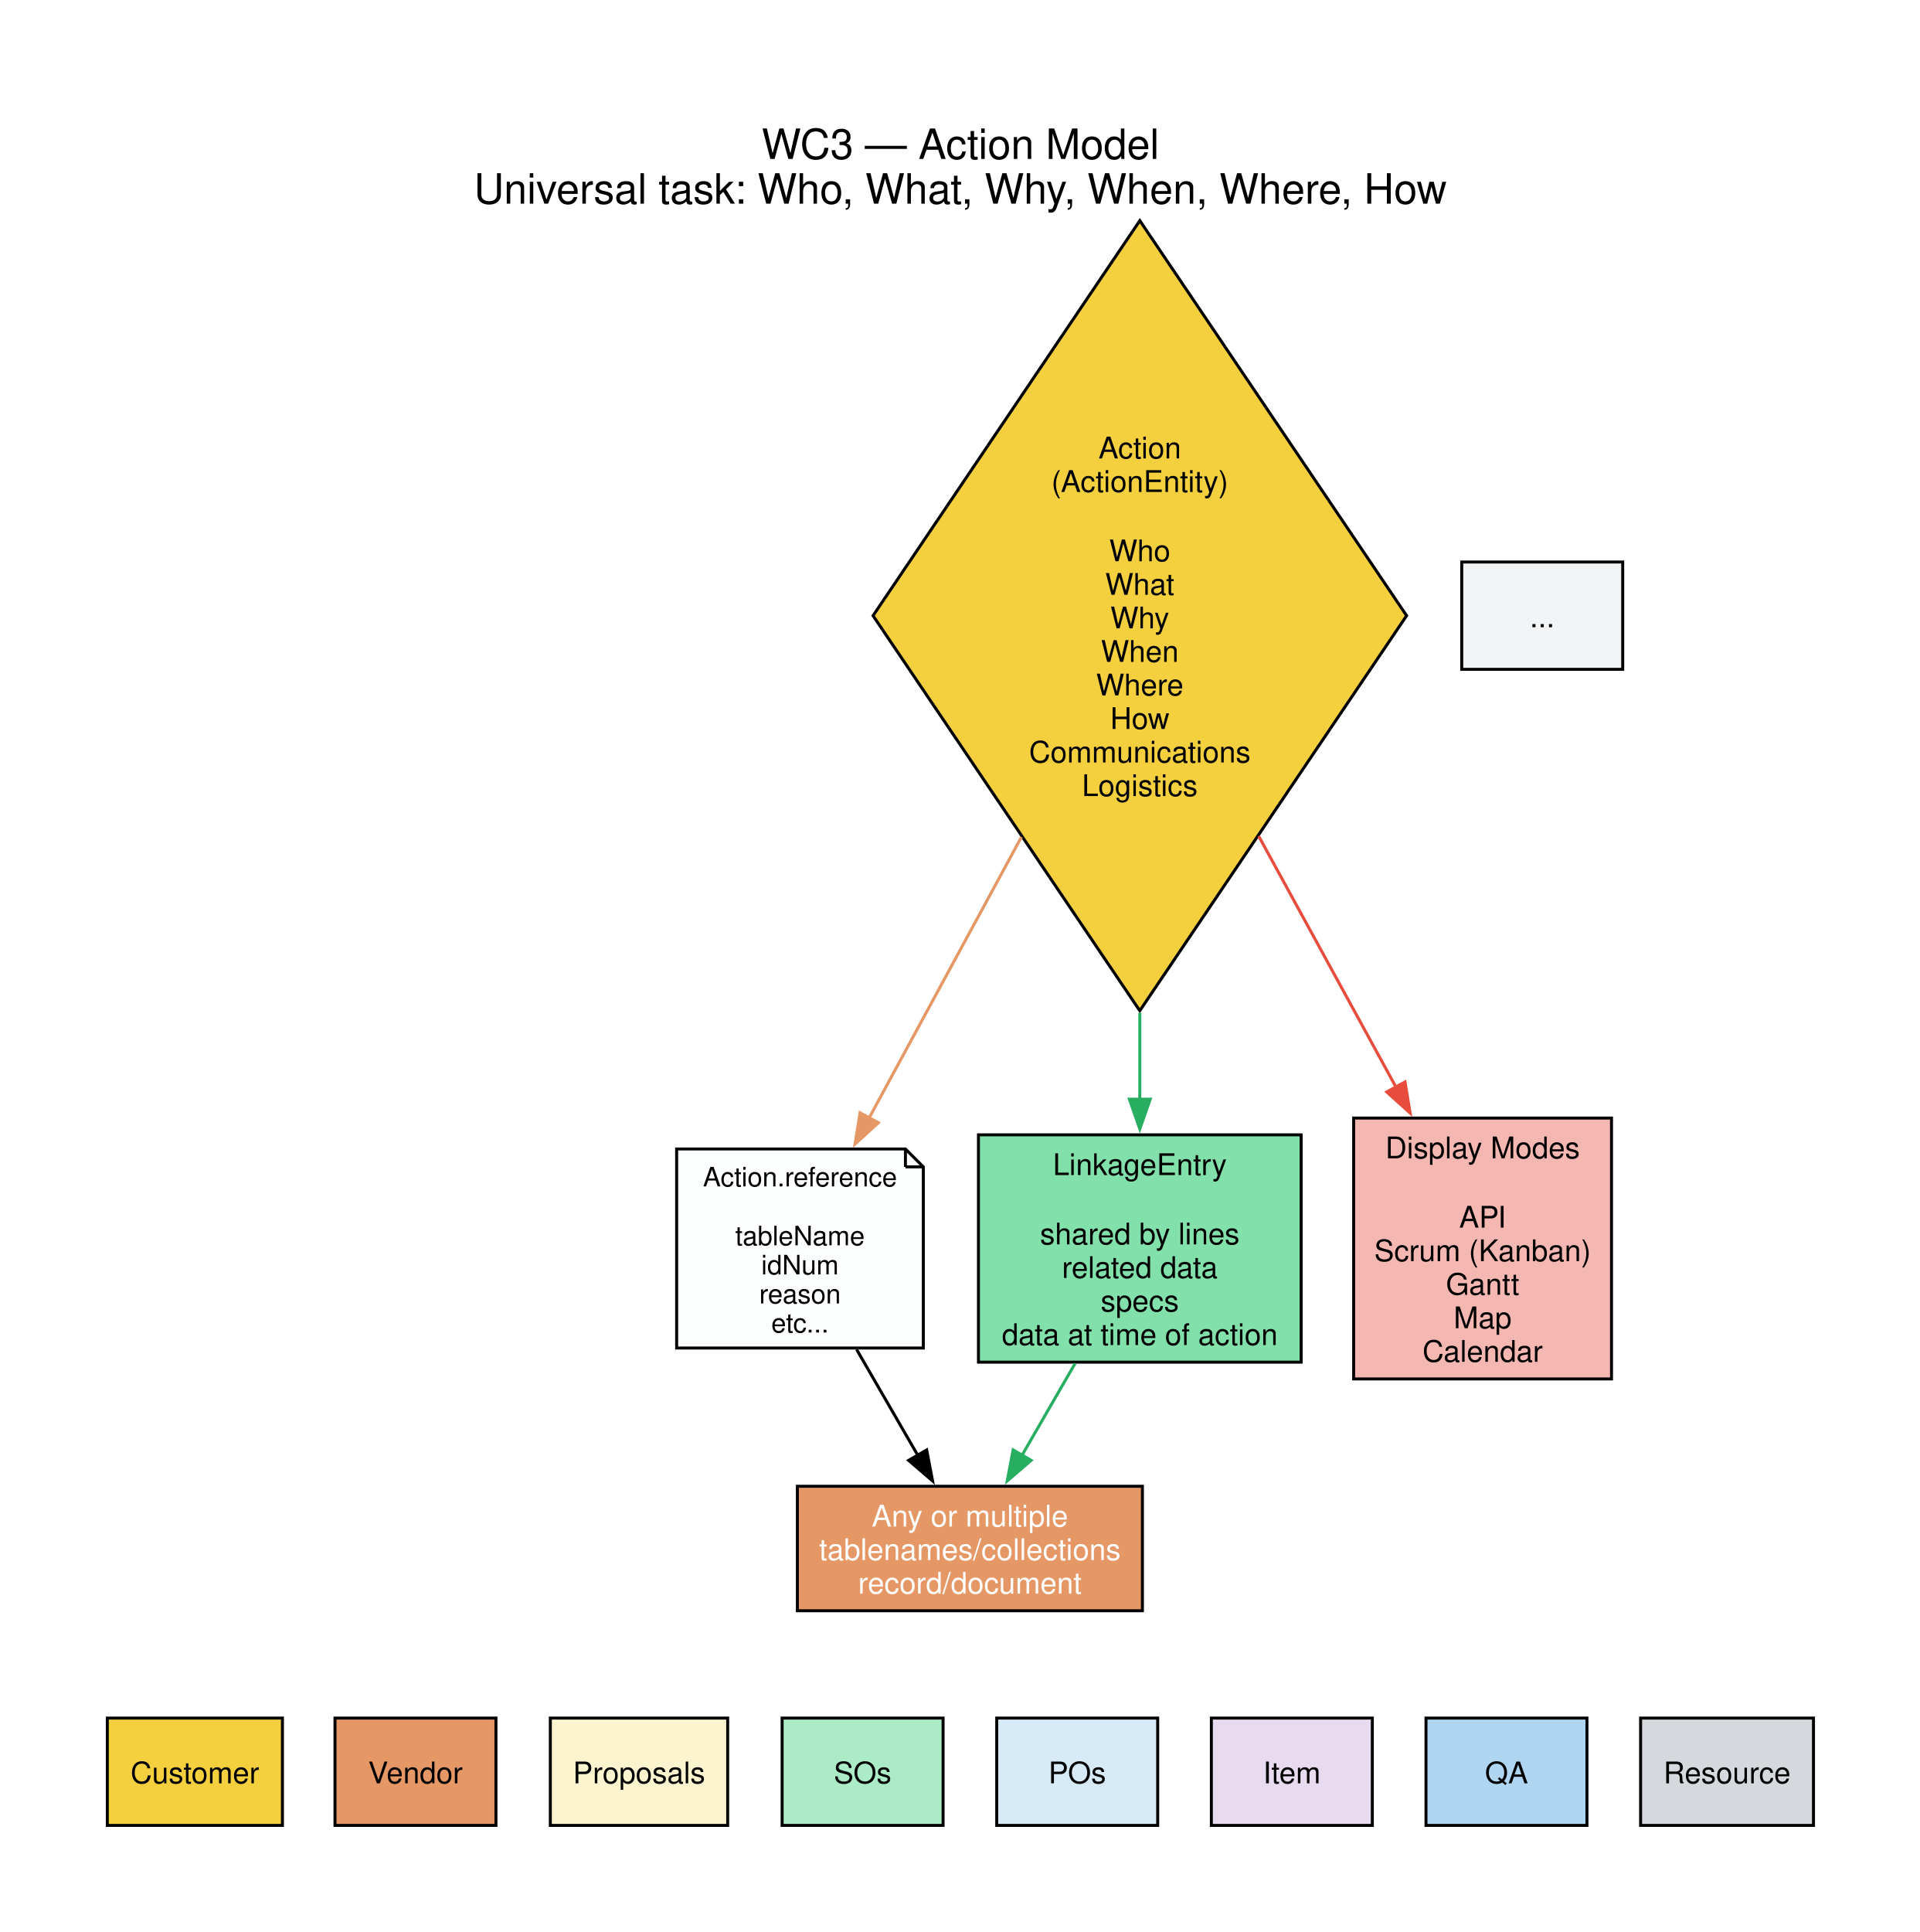
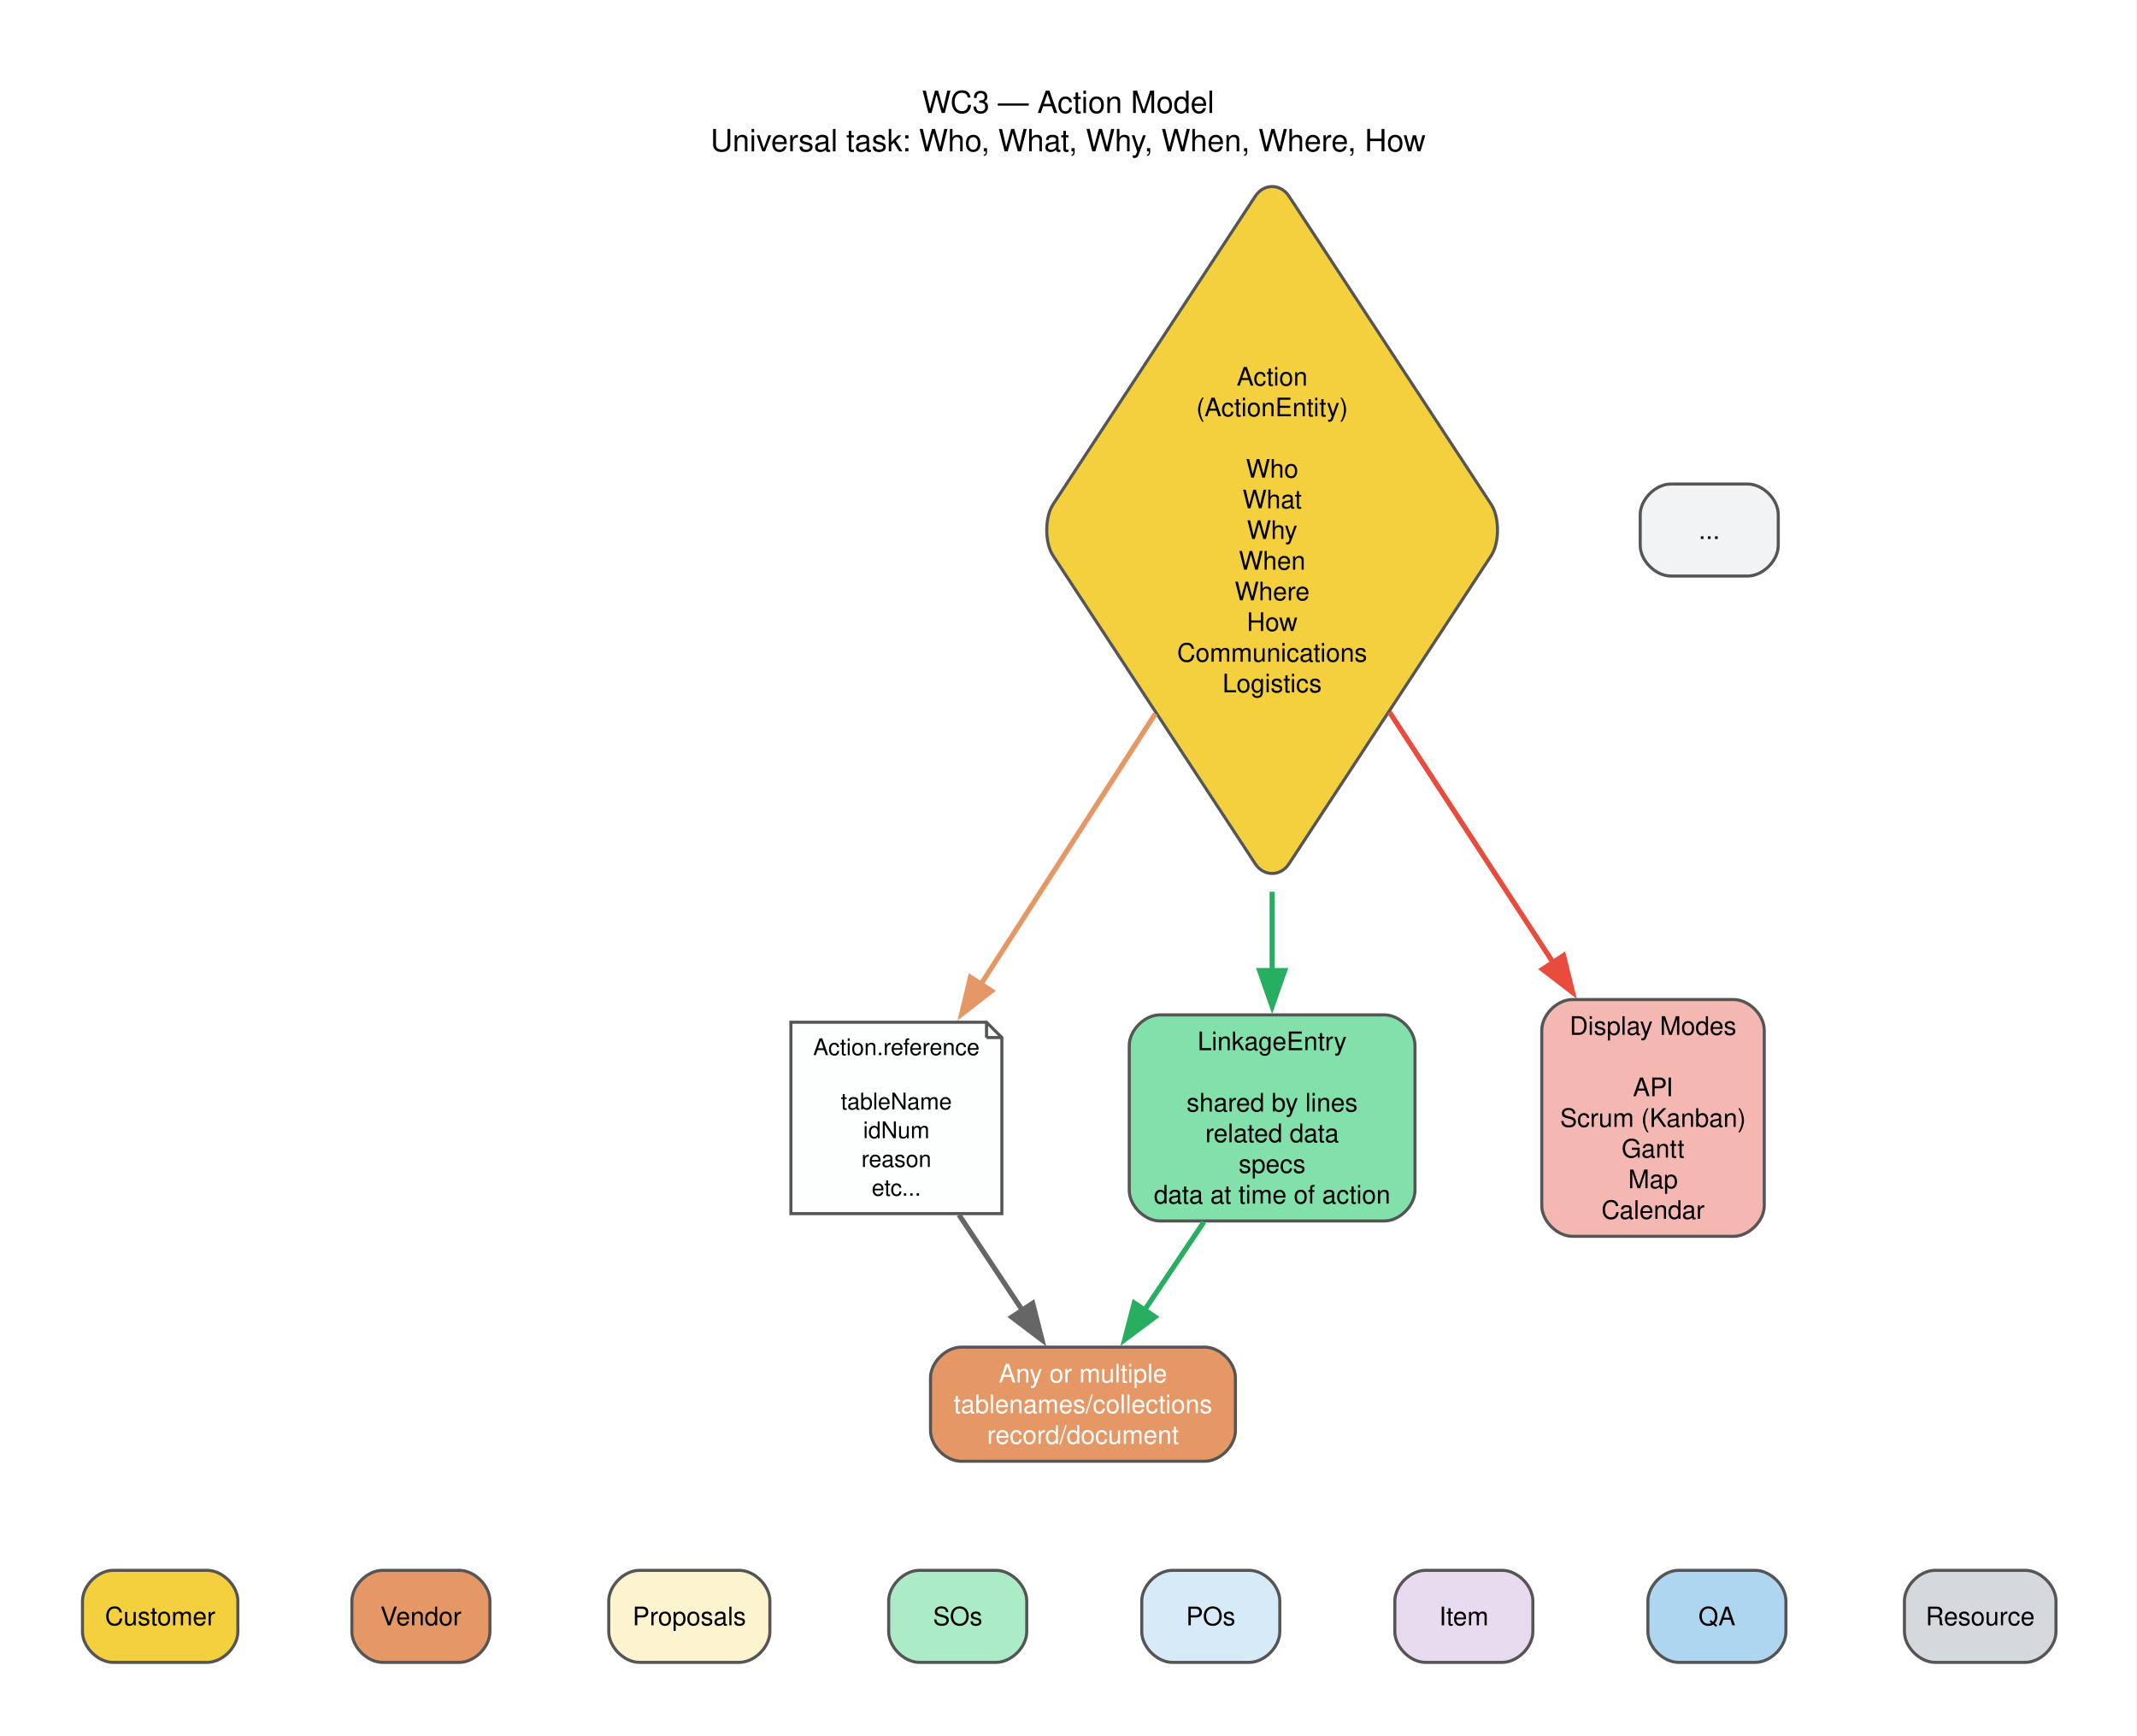
- <svg xmlns="http://www.w3.org/2000/svg" xmlns:xlink="http://www.w3.org/1999/xlink" width="644pt" height="648pt" viewBox="0.00 0.00 644.00 648.00">
-   <g id="graph0" class="graph" transform="scale(1 1) rotate(0) translate(36 612.25)">
-     <polygon fill="white" stroke="none" points="-36,36 -36,-612.25 608.38,-612.25 608.38,36 -36,36" />
-     <text xml:space="preserve" text-anchor="middle" x="286.19" y="-558.95" font-family="Helvetica,sans-Serif" font-size="14.00">WC3 — Action Model</text>
-     <text xml:space="preserve" text-anchor="middle" x="286.19" y="-543.95" font-family="Helvetica,sans-Serif" font-size="14.00">Universal task: Who, What, Why, When, Where, How</text>
+ <svg xmlns="http://www.w3.org/2000/svg" xmlns:xlink="http://www.w3.org/1999/xlink" width="836pt" height="679pt" viewBox="0.00 0.00 836.00 679.00">
+   <g id="graph0" class="graph" transform="scale(1 1) rotate(0) translate(28.8 650.36)">
+     <polygon fill="white" stroke="none" points="-28.8,28.8 -28.8,-650.36 806.88,-650.36 806.88,28.8 -28.8,28.8" />
+     <text xml:space="preserve" text-anchor="middle" x="389.04" y="-606.16" font-family="Helvetica Neue,Helvetica,Arial,sans-serif" font-size="12.00">WC3 — Action Model</text>
+     <text xml:space="preserve" text-anchor="middle" x="389.04" y="-591.16" font-family="Helvetica Neue,Helvetica,Arial,sans-serif" font-size="12.00">Universal task: Who, What, Why, When, Where, How</text>
    <g id="node1" class="node">
-       <polygon fill="#f4d03f" stroke="black" points="346.38,-538.25 256.88,-405.75 346.37,-273.25 435.88,-405.75 346.38,-538.25" />
-       <text xml:space="preserve" text-anchor="middle" x="346.38" y="-458.5" font-family="Helvetica,sans-Serif" font-size="10.00">Action</text>
-       <text xml:space="preserve" text-anchor="middle" x="346.38" y="-447.25" font-family="Helvetica,sans-Serif" font-size="10.00">(ActionEntity)</text>
-       <text xml:space="preserve" text-anchor="middle" x="346.38" y="-424" font-family="Helvetica,sans-Serif" font-size="10.00">Who</text>
-       <text xml:space="preserve" text-anchor="middle" x="346.38" y="-412.75" font-family="Helvetica,sans-Serif" font-size="10.00">What</text>
-       <text xml:space="preserve" text-anchor="middle" x="346.38" y="-401.5" font-family="Helvetica,sans-Serif" font-size="10.00">Why</text>
-       <text xml:space="preserve" text-anchor="middle" x="346.38" y="-390.25" font-family="Helvetica,sans-Serif" font-size="10.00">When</text>
-       <text xml:space="preserve" text-anchor="middle" x="346.38" y="-379" font-family="Helvetica,sans-Serif" font-size="10.00">Where</text>
-       <text xml:space="preserve" text-anchor="middle" x="346.38" y="-367.75" font-family="Helvetica,sans-Serif" font-size="10.00">How</text>
-       <text xml:space="preserve" text-anchor="middle" x="346.38" y="-356.5" font-family="Helvetica,sans-Serif" font-size="10.00">Communications</text>
-       <text xml:space="preserve" text-anchor="middle" x="346.38" y="-345.25" font-family="Helvetica,sans-Serif" font-size="10.00">Logistics</text>
+       <g id="a_node1">
+         <a xlink:href="vscode://file/Users/williamjames/Documents/CommerceExpert/webClerk3/apps/core/models/action.py:10" xlink:title="Universal task — who, what, why, when, where, how. References any record. Tracks communication touches.&#10;Model: apps/core/models/action.py:10&#10;Functions:&#10;  Action._pending_attachments @ apps/core/models/action.py:198 (pre_save captures attachment list)&#10;  Action.post_save (linkage) @ apps/core/models/action.py:230 (creates LinkageEntry group for documents)&#10;  Action.contact_id resolve @ apps/core/models/action.py:285 (auto-resolves contact from assigned_to)" target="_blank">
+           <path fill="#f4d03f" stroke="#555555" stroke-width="1.2" d="M462.28,-573.61C462.28,-573.61 383.16,-453.03 383.16,-453.03 379.87,-448.02 379.87,-437.98 383.16,-432.97 383.16,-432.97 462.28,-312.39 462.28,-312.39 465.57,-307.38 472.15,-307.38 475.44,-312.39 475.44,-312.39 554.56,-432.97 554.56,-432.97 557.85,-437.98 557.85,-448.02 554.56,-453.03 554.56,-453.03 475.44,-573.61 475.44,-573.61 472.15,-578.62 465.57,-578.62 462.28,-573.61" />
+           <text xml:space="preserve" text-anchor="middle" x="468.86" y="-499.5" font-family="Helvetica Neue,Helvetica,Arial,sans-serif" font-size="10.00">Action</text>
+           <text xml:space="preserve" text-anchor="middle" x="468.86" y="-487.5" font-family="Helvetica Neue,Helvetica,Arial,sans-serif" font-size="10.00">(ActionEntity)</text>
+           <text xml:space="preserve" text-anchor="middle" x="468.86" y="-463.5" font-family="Helvetica Neue,Helvetica,Arial,sans-serif" font-size="10.00">Who</text>
+           <text xml:space="preserve" text-anchor="middle" x="468.86" y="-451.5" font-family="Helvetica Neue,Helvetica,Arial,sans-serif" font-size="10.00">What</text>
+           <text xml:space="preserve" text-anchor="middle" x="468.86" y="-439.5" font-family="Helvetica Neue,Helvetica,Arial,sans-serif" font-size="10.00">Why</text>
+           <text xml:space="preserve" text-anchor="middle" x="468.86" y="-427.5" font-family="Helvetica Neue,Helvetica,Arial,sans-serif" font-size="10.00">When</text>
+           <text xml:space="preserve" text-anchor="middle" x="468.86" y="-415.5" font-family="Helvetica Neue,Helvetica,Arial,sans-serif" font-size="10.00">Where</text>
+           <text xml:space="preserve" text-anchor="middle" x="468.86" y="-403.5" font-family="Helvetica Neue,Helvetica,Arial,sans-serif" font-size="10.00">How</text>
+           <text xml:space="preserve" text-anchor="middle" x="468.86" y="-391.5" font-family="Helvetica Neue,Helvetica,Arial,sans-serif" font-size="10.00">Communications</text>
+           <text xml:space="preserve" text-anchor="middle" x="468.86" y="-379.5" font-family="Helvetica Neue,Helvetica,Arial,sans-serif" font-size="10.00">Logistics</text>
+         </a>
+       </g>
    </g>
    <g id="node2" class="node">
-       <polygon fill="#fdfefe" stroke="black" points="267.75,-226.88 191,-226.88 191,-160.12 273.75,-160.12 273.75,-220.88 267.75,-226.88" />
-       <polyline fill="none" stroke="black" points="267.75,-226.88 267.75,-220.88" />
-       <polyline fill="none" stroke="black" points="273.75,-220.88 267.75,-220.88" />
-       <text xml:space="preserve" text-anchor="middle" x="232.38" y="-214.32" font-family="Helvetica,sans-Serif" font-size="9.00">Action.reference</text>
-       <text xml:space="preserve" text-anchor="middle" x="232.38" y="-194.57" font-family="Helvetica,sans-Serif" font-size="9.00">tableName</text>
-       <text xml:space="preserve" text-anchor="middle" x="232.38" y="-184.82" font-family="Helvetica,sans-Serif" font-size="9.00">idNum</text>
-       <text xml:space="preserve" text-anchor="middle" x="232.38" y="-175.07" font-family="Helvetica,sans-Serif" font-size="9.00">reason</text>
-       <text xml:space="preserve" text-anchor="middle" x="232.38" y="-165.32" font-family="Helvetica,sans-Serif" font-size="9.00">etc...</text>
+       <polygon fill="#fdfefe" stroke="#555555" stroke-width="1.2" points="357.13,-250.44 280.6,-250.44 280.6,-175.56 363.13,-175.56 363.13,-244.44 357.13,-250.44" />
+       <polyline fill="none" stroke="#555555" stroke-width="1.2" points="357.13,-250.44 357.13,-244.44" />
+       <polyline fill="none" stroke="#555555" stroke-width="1.2" points="363.13,-244.44 357.13,-244.44" />
+       <text xml:space="preserve" text-anchor="middle" x="321.86" y="-237.57" font-family="Helvetica Neue,Helvetica,Arial,sans-serif" font-size="9.00">Action.reference</text>
+       <text xml:space="preserve" text-anchor="middle" x="321.86" y="-216.32" font-family="Helvetica Neue,Helvetica,Arial,sans-serif" font-size="9.00">tableName</text>
+       <text xml:space="preserve" text-anchor="middle" x="321.86" y="-205.07" font-family="Helvetica Neue,Helvetica,Arial,sans-serif" font-size="9.00">idNum</text>
+       <text xml:space="preserve" text-anchor="middle" x="321.86" y="-193.82" font-family="Helvetica Neue,Helvetica,Arial,sans-serif" font-size="9.00">reason</text>
+       <text xml:space="preserve" text-anchor="middle" x="321.86" y="-182.57" font-family="Helvetica Neue,Helvetica,Arial,sans-serif" font-size="9.00">etc...</text>
    </g>
    <g id="edge1" class="edge">
-       <path fill="none" stroke="#e59866" d="M306.66,-331.51C289.57,-299.98 270.18,-264.23 255.5,-237.16" />
-       <polygon fill="#e59866" stroke="#e59866" points="258.69,-235.68 250.84,-228.56 252.53,-239.02 258.69,-235.68" />
+       <path fill="none" stroke="#e59866" stroke-width="2" d="M423.16,-371.11C401.04,-336.8 374.98,-296.39 354.83,-265.14" />
+       <polygon fill="#e59866" stroke="#e59866" stroke-width="2" points="359.09,-262.7 347.39,-253.59 350.85,-268.01 359.09,-262.7" />
    </g>
    <g id="node13" class="node">
      <g id="a_node13">
        <a xlink:href="vscode://file/Users/williamjames/Documents/CommerceExpert/webClerk3/apps/core/models/linkage.py" xlink:title="Shared line data — specs, related records, data at time of action.&#10;Model: apps/core/models/linkage.py" target="_blank">
-           <polygon fill="#82e0aa" stroke="black" points="400.5,-231.62 292.25,-231.62 292.25,-155.38 400.5,-155.38 400.5,-231.62" />
-           <text xml:space="preserve" text-anchor="middle" x="346.38" y="-218.12" font-family="Helvetica,sans-Serif" font-size="10.00">LinkageEntry</text>
-           <text xml:space="preserve" text-anchor="middle" x="346.38" y="-194.88" font-family="Helvetica,sans-Serif" font-size="10.00">shared by lines</text>
-           <text xml:space="preserve" text-anchor="middle" x="346.38" y="-183.62" font-family="Helvetica,sans-Serif" font-size="10.00">related data</text>
-           <text xml:space="preserve" text-anchor="middle" x="346.38" y="-172.38" font-family="Helvetica,sans-Serif" font-size="10.00">specs</text>
-           <text xml:space="preserve" text-anchor="middle" x="346.38" y="-161.12" font-family="Helvetica,sans-Serif" font-size="10.00">data at time of action</text>
+           <path fill="#82e0aa" stroke="#555555" stroke-width="1.2" d="M512.75,-253.32C512.75,-253.32 424.97,-253.32 424.97,-253.32 418.97,-253.32 412.97,-247.32 412.97,-241.32 412.97,-241.32 412.97,-184.68 412.97,-184.68 412.97,-178.68 418.97,-172.68 424.97,-172.68 424.97,-172.68 512.75,-172.68 512.75,-172.68 518.75,-172.68 524.75,-178.68 524.75,-184.68 524.75,-184.68 524.75,-241.32 524.75,-241.32 524.75,-247.32 518.75,-253.32 512.75,-253.32" />
+           <text xml:space="preserve" text-anchor="middle" x="468.86" y="-239.5" font-family="Helvetica Neue,Helvetica,Arial,sans-serif" font-size="10.00">LinkageEntry</text>
+           <text xml:space="preserve" text-anchor="middle" x="468.86" y="-215.5" font-family="Helvetica Neue,Helvetica,Arial,sans-serif" font-size="10.00">shared by lines</text>
+           <text xml:space="preserve" text-anchor="middle" x="468.86" y="-203.5" font-family="Helvetica Neue,Helvetica,Arial,sans-serif" font-size="10.00">related data</text>
+           <text xml:space="preserve" text-anchor="middle" x="468.86" y="-191.5" font-family="Helvetica Neue,Helvetica,Arial,sans-serif" font-size="10.00">specs</text>
+           <text xml:space="preserve" text-anchor="middle" x="468.86" y="-179.5" font-family="Helvetica Neue,Helvetica,Arial,sans-serif" font-size="10.00">data at time of action</text>
        </a>
      </g>
    </g>
    <g id="edge11" class="edge">
-       <path fill="none" stroke="#27ae60" d="M346.38,-272.49C346.38,-262.31 346.38,-252.49 346.38,-243.46" />
-       <polygon fill="#27ae60" stroke="#27ae60" points="349.88,-243.59 346.38,-233.59 342.88,-243.59 349.88,-243.59" />
+       <path fill="none" stroke="#27ae60" stroke-width="2" d="M468.86,-301.5C468.86,-290.62 468.86,-280.08 468.86,-270.3" />
+       <polygon fill="#27ae60" stroke="#27ae60" stroke-width="2" points="473.76,-270.66 468.86,-256.66 463.96,-270.66 473.76,-270.66" />
    </g>
    <g id="node14" class="node">
-       <polygon fill="#f5b7b1" stroke="black" points="504.62,-237.25 418.12,-237.25 418.12,-149.75 504.62,-149.75 504.62,-237.25" />
-       <text xml:space="preserve" text-anchor="middle" x="461.38" y="-223.75" font-family="Helvetica,sans-Serif" font-size="10.00">Display Modes</text>
-       <text xml:space="preserve" text-anchor="middle" x="461.38" y="-200.5" font-family="Helvetica,sans-Serif" font-size="10.00">API</text>
-       <text xml:space="preserve" text-anchor="middle" x="461.38" y="-189.25" font-family="Helvetica,sans-Serif" font-size="10.00">Scrum (Kanban)</text>
-       <text xml:space="preserve" text-anchor="middle" x="461.38" y="-178" font-family="Helvetica,sans-Serif" font-size="10.00">Gantt</text>
-       <text xml:space="preserve" text-anchor="middle" x="461.38" y="-166.75" font-family="Helvetica,sans-Serif" font-size="10.00">Map</text>
-       <text xml:space="preserve" text-anchor="middle" x="461.38" y="-155.5" font-family="Helvetica,sans-Serif" font-size="10.00">Calendar</text>
+       <path fill="#f5b7b1" stroke="#555555" stroke-width="1.2" d="M649.38,-259.32C649.38,-259.32 586.35,-259.32 586.35,-259.32 580.35,-259.32 574.35,-253.32 574.35,-247.32 574.35,-247.32 574.35,-178.68 574.35,-178.68 574.35,-172.68 580.35,-166.68 586.35,-166.68 586.35,-166.68 649.38,-166.68 649.38,-166.68 655.38,-166.68 661.38,-172.68 661.38,-178.68 661.38,-178.68 661.38,-247.32 661.38,-247.32 661.38,-253.32 655.38,-259.32 649.38,-259.32" />
+       <text xml:space="preserve" text-anchor="middle" x="617.86" y="-245.5" font-family="Helvetica Neue,Helvetica,Arial,sans-serif" font-size="10.00">Display Modes</text>
+       <text xml:space="preserve" text-anchor="middle" x="617.86" y="-221.5" font-family="Helvetica Neue,Helvetica,Arial,sans-serif" font-size="10.00">API</text>
+       <text xml:space="preserve" text-anchor="middle" x="617.86" y="-209.5" font-family="Helvetica Neue,Helvetica,Arial,sans-serif" font-size="10.00">Scrum (Kanban)</text>
+       <text xml:space="preserve" text-anchor="middle" x="617.86" y="-197.5" font-family="Helvetica Neue,Helvetica,Arial,sans-serif" font-size="10.00">Gantt</text>
+       <text xml:space="preserve" text-anchor="middle" x="617.86" y="-185.5" font-family="Helvetica Neue,Helvetica,Arial,sans-serif" font-size="10.00">Map</text>
+       <text xml:space="preserve" text-anchor="middle" x="617.86" y="-173.5" font-family="Helvetica Neue,Helvetica,Arial,sans-serif" font-size="10.00">Calendar</text>
    </g>
    <g id="edge13" class="edge">
-       <path fill="none" stroke="#e74c3c" d="M386.27,-331.8C401.45,-304.06 418.44,-273 432.41,-247.45" />
-       <polygon fill="#e74c3c" stroke="#e74c3c" points="435.35,-249.37 437.08,-238.92 429.21,-246.01 435.35,-249.37" />
+       <path fill="none" stroke="#e74c3c" stroke-width="2" d="M514.78,-371.73C535.28,-340.36 559.19,-303.78 578.81,-273.75" />
+       <polygon fill="#e74c3c" stroke="#e74c3c" stroke-width="2" points="582.86,-276.52 586.41,-262.12 574.65,-271.16 582.86,-276.52" />
    </g>
    <g id="node3" class="node">
-       <polygon fill="#e59866" stroke="black" points="347.25,-113.75 231.5,-113.75 231.5,-72 347.25,-72 347.25,-113.75" />
-       <text xml:space="preserve" text-anchor="middle" x="289.38" y="-100.25" font-family="Helvetica,sans-Serif" font-size="10.00" fill="white">Any or multiple</text>
-       <text xml:space="preserve" text-anchor="middle" x="289.38" y="-89" font-family="Helvetica,sans-Serif" font-size="10.00" fill="white">tablenames/collections</text>
-       <text xml:space="preserve" text-anchor="middle" x="289.38" y="-77.75" font-family="Helvetica,sans-Serif" font-size="10.00" fill="white">record/document</text>
+       <path fill="#e59866" stroke="#555555" stroke-width="1.2" d="M442.5,-123.32C442.5,-123.32 347.22,-123.32 347.22,-123.32 341.22,-123.32 335.22,-117.32 335.22,-111.32 335.22,-111.32 335.22,-90.68 335.22,-90.68 335.22,-84.68 341.22,-78.68 347.22,-78.68 347.22,-78.68 442.5,-78.68 442.5,-78.68 448.5,-78.68 454.5,-84.68 454.5,-90.68 454.5,-90.68 454.5,-111.32 454.5,-111.32 454.5,-117.32 448.5,-123.32 442.5,-123.32" />
+       <text xml:space="preserve" text-anchor="middle" x="394.86" y="-109.5" font-family="Helvetica Neue,Helvetica,Arial,sans-serif" font-size="10.00" fill="white">Any or multiple</text>
+       <text xml:space="preserve" text-anchor="middle" x="394.86" y="-97.5" font-family="Helvetica Neue,Helvetica,Arial,sans-serif" font-size="10.00" fill="white">tablenames/collections</text>
+       <text xml:space="preserve" text-anchor="middle" x="394.86" y="-85.5" font-family="Helvetica Neue,Helvetica,Arial,sans-serif" font-size="10.00" fill="white">record/document</text>
    </g>
    <g id="edge2" class="edge">
-       <path fill="none" stroke="black" d="M251.36,-159.66C258,-148.16 265.43,-135.31 271.94,-124.05" />
-       <polygon fill="black" stroke="black" points="274.88,-125.94 276.86,-115.53 268.82,-122.44 274.88,-125.94" />
+       <path fill="none" stroke="#666666" stroke-width="2" d="M346.37,-175.07C354.35,-163.04 363.19,-149.72 371.12,-137.78" />
+       <polygon fill="#666666" stroke="#666666" stroke-width="2" points="375.19,-140.5 378.85,-126.12 367.03,-135.08 375.19,-140.5" />
    </g>
    <g id="node4" class="node">
-       <polygon fill="#f4d03f" stroke="black" points="58.75,-36 0,-36 0,0 58.75,0 58.75,-36" />
-       <text xml:space="preserve" text-anchor="middle" x="29.38" y="-14.12" font-family="Helvetica,sans-Serif" font-size="10.00">Customer</text>
+       <path fill="#f4d03f" stroke="#555555" stroke-width="1.2" d="M52.25,-36C52.25,-36 15.47,-36 15.47,-36 9.47,-36 3.47,-30 3.47,-24 3.47,-24 3.47,-12 3.47,-12 3.47,-6 9.47,0 15.47,0 15.47,0 52.25,0 52.25,0 58.25,0 64.25,-6 64.25,-12 64.25,-12 64.25,-24 64.25,-24 64.25,-30 58.25,-36 52.25,-36" />
+       <text xml:space="preserve" text-anchor="middle" x="33.86" y="-14.5" font-family="Helvetica Neue,Helvetica,Arial,sans-serif" font-size="10.00">Customer</text>
    </g>
    <g id="node5" class="node">
-       <polygon fill="#e59866" stroke="black" points="130.38,-36 76.38,-36 76.38,0 130.38,0 130.38,-36" />
-       <text xml:space="preserve" text-anchor="middle" x="103.38" y="-14.12" font-family="Helvetica,sans-Serif" font-size="10.00">Vendor</text>
+       <path fill="#e59866" stroke="#555555" stroke-width="1.2" d="M150.86,-36C150.86,-36 120.86,-36 120.86,-36 114.86,-36 108.86,-30 108.86,-24 108.86,-24 108.86,-12 108.86,-12 108.86,-6 114.86,0 120.86,0 120.86,0 150.86,0 150.86,0 156.86,0 162.86,-6 162.86,-12 162.86,-12 162.86,-24 162.86,-24 162.86,-30 156.86,-36 150.86,-36" />
+       <text xml:space="preserve" text-anchor="middle" x="135.86" y="-14.5" font-family="Helvetica Neue,Helvetica,Arial,sans-serif" font-size="10.00">Vendor</text>
    </g>
    <g id="node6" class="node">
      <g id="a_node6">
        <a xlink:href="vscode://file/Users/williamjames/Documents/CommerceExpert/webClerk3/apps/transactions/models/proposal.py" xlink:title="Sales proposals — forecasts weighted by probability.&#10;Model: apps/transactions/models/proposal.py" target="_blank">
-           <polygon fill="#fcf3cf" stroke="black" points="208.12,-36 148.62,-36 148.62,0 208.12,0 208.12,-36" />
-           <text xml:space="preserve" text-anchor="middle" x="178.38" y="-14.12" font-family="Helvetica,sans-Serif" font-size="10.00">Proposals</text>
+           <path fill="#fcf3cf" stroke="#555555" stroke-width="1.2" d="M260.38,-36C260.38,-36 221.35,-36 221.35,-36 215.35,-36 209.35,-30 209.35,-24 209.35,-24 209.35,-12 209.35,-12 209.35,-6 215.35,0 221.35,0 221.35,0 260.38,0 260.38,0 266.38,0 272.38,-6 272.38,-12 272.38,-12 272.38,-24 272.38,-24 272.38,-30 266.38,-36 260.38,-36" />
+           <text xml:space="preserve" text-anchor="middle" x="240.86" y="-14.5" font-family="Helvetica Neue,Helvetica,Arial,sans-serif" font-size="10.00">Proposals</text>
        </a>
      </g>
    </g>
    <g id="node7" class="node">
-       <polygon fill="#abebc6" stroke="black" points="280.38,-36 226.38,-36 226.38,0 280.38,0 280.38,-36" />
-       <text xml:space="preserve" text-anchor="middle" x="253.38" y="-14.12" font-family="Helvetica,sans-Serif" font-size="10.00">SOs</text>
+       <path fill="#abebc6" stroke="#555555" stroke-width="1.2" d="M360.86,-36C360.86,-36 330.86,-36 330.86,-36 324.86,-36 318.86,-30 318.86,-24 318.86,-24 318.86,-12 318.86,-12 318.86,-6 324.86,0 330.86,0 330.86,0 360.86,0 360.86,0 366.86,0 372.86,-6 372.86,-12 372.86,-12 372.86,-24 372.86,-24 372.86,-30 366.86,-36 360.86,-36" />
+       <text xml:space="preserve" text-anchor="middle" x="345.86" y="-14.5" font-family="Helvetica Neue,Helvetica,Arial,sans-serif" font-size="10.00">SOs</text>
    </g>
    <g id="node8" class="node">
-       <polygon fill="#d6eaf8" stroke="black" points="352.38,-36 298.38,-36 298.38,0 352.38,0 352.38,-36" />
-       <text xml:space="preserve" text-anchor="middle" x="325.38" y="-14.12" font-family="Helvetica,sans-Serif" font-size="10.00">POs</text>
+       <path fill="#d6eaf8" stroke="#555555" stroke-width="1.2" d="M459.86,-36C459.86,-36 429.86,-36 429.86,-36 423.86,-36 417.86,-30 417.86,-24 417.86,-24 417.86,-12 417.86,-12 417.86,-6 423.86,0 429.86,0 429.86,0 459.86,0 459.86,0 465.86,0 471.86,-6 471.86,-12 471.86,-12 471.86,-24 471.86,-24 471.86,-30 465.86,-36 459.86,-36" />
+       <text xml:space="preserve" text-anchor="middle" x="444.86" y="-14.5" font-family="Helvetica Neue,Helvetica,Arial,sans-serif" font-size="10.00">POs</text>
    </g>
    <g id="node9" class="node">
-       <polygon fill="#e8daef" stroke="black" points="424.38,-36 370.38,-36 370.38,0 424.38,0 424.38,-36" />
-       <text xml:space="preserve" text-anchor="middle" x="397.38" y="-14.12" font-family="Helvetica,sans-Serif" font-size="10.00">Item</text>
+       <path fill="#e8daef" stroke="#555555" stroke-width="1.2" d="M558.86,-36C558.86,-36 528.86,-36 528.86,-36 522.86,-36 516.86,-30 516.86,-24 516.86,-24 516.86,-12 516.86,-12 516.86,-6 522.86,0 528.86,0 528.86,0 558.86,0 558.86,0 564.86,0 570.86,-6 570.86,-12 570.86,-12 570.86,-24 570.86,-24 570.86,-30 564.86,-36 558.86,-36" />
+       <text xml:space="preserve" text-anchor="middle" x="543.86" y="-14.5" font-family="Helvetica Neue,Helvetica,Arial,sans-serif" font-size="10.00">Item</text>
    </g>
    <g id="node10" class="node">
-       <polygon fill="#aed6f1" stroke="black" points="496.38,-36 442.38,-36 442.38,0 496.38,0 496.38,-36" />
-       <text xml:space="preserve" text-anchor="middle" x="469.38" y="-14.12" font-family="Helvetica,sans-Serif" font-size="10.00">QA</text>
+       <path fill="#aed6f1" stroke="#555555" stroke-width="1.2" d="M657.86,-36C657.86,-36 627.86,-36 627.86,-36 621.86,-36 615.86,-30 615.86,-24 615.86,-24 615.86,-12 615.86,-12 615.86,-6 621.86,0 627.86,0 627.86,0 657.86,0 657.86,0 663.86,0 669.86,-6 669.86,-12 669.86,-12 669.86,-24 669.86,-24 669.86,-30 663.86,-36 657.86,-36" />
+       <text xml:space="preserve" text-anchor="middle" x="642.86" y="-14.5" font-family="Helvetica Neue,Helvetica,Arial,sans-serif" font-size="10.00">QA</text>
    </g>
    <g id="node11" class="node">
-       <polygon fill="#d5d8dc" stroke="black" points="572.38,-36 514.38,-36 514.38,0 572.38,0 572.38,-36" />
-       <text xml:space="preserve" text-anchor="middle" x="543.38" y="-14.12" font-family="Helvetica,sans-Serif" font-size="10.00">Resource</text>
+       <path fill="#d5d8dc" stroke="#555555" stroke-width="1.2" d="M763.5,-36C763.5,-36 728.22,-36 728.22,-36 722.22,-36 716.22,-30 716.22,-24 716.22,-24 716.22,-12 716.22,-12 716.22,-6 722.22,0 728.22,0 728.22,0 763.5,0 763.5,0 769.5,0 775.5,-6 775.5,-12 775.5,-12 775.5,-24 775.5,-24 775.5,-30 769.5,-36 763.5,-36" />
+       <text xml:space="preserve" text-anchor="middle" x="745.86" y="-14.5" font-family="Helvetica Neue,Helvetica,Arial,sans-serif" font-size="10.00">Resource</text>
    </g>
    <g id="node12" class="node">
-       <polygon fill="#f2f3f4" stroke="black" points="508.38,-423.75 454.38,-423.75 454.38,-387.75 508.38,-387.75 508.38,-423.75" />
-       <text xml:space="preserve" text-anchor="middle" x="481.38" y="-401.88" font-family="Helvetica,sans-Serif" font-size="10.00">...</text>
+       <path fill="#f2f3f4" stroke="#555555" stroke-width="1.2" d="M654.86,-461C654.86,-461 624.86,-461 624.86,-461 618.86,-461 612.86,-455 612.86,-449 612.86,-449 612.86,-437 612.86,-437 612.86,-431 618.86,-425 624.86,-425 624.86,-425 654.86,-425 654.86,-425 660.86,-425 666.86,-431 666.86,-437 666.86,-437 666.86,-449 666.86,-449 666.86,-455 660.86,-461 654.86,-461" />
+       <text xml:space="preserve" text-anchor="middle" x="639.86" y="-439.5" font-family="Helvetica Neue,Helvetica,Arial,sans-serif" font-size="10.00">...</text>
    </g>
    <g id="edge12" class="edge">
-       <path fill="none" stroke="#27ae60" d="M324.66,-154.93C318.73,-144.67 312.38,-133.69 306.73,-123.91" />
-       <polygon fill="#27ae60" stroke="#27ae60" points="309.93,-122.45 301.9,-115.54 303.87,-125.95 309.93,-122.45" />
+       <path fill="none" stroke="#27ae60" stroke-width="2" d="M442.15,-172.29C434.57,-161.03 426.38,-148.85 418.97,-137.84" />
+       <polygon fill="#27ae60" stroke="#27ae60" stroke-width="2" points="423.06,-135.14 411.18,-126.26 414.93,-140.61 423.06,-135.14" />
    </g>
  </g>
</svg>
